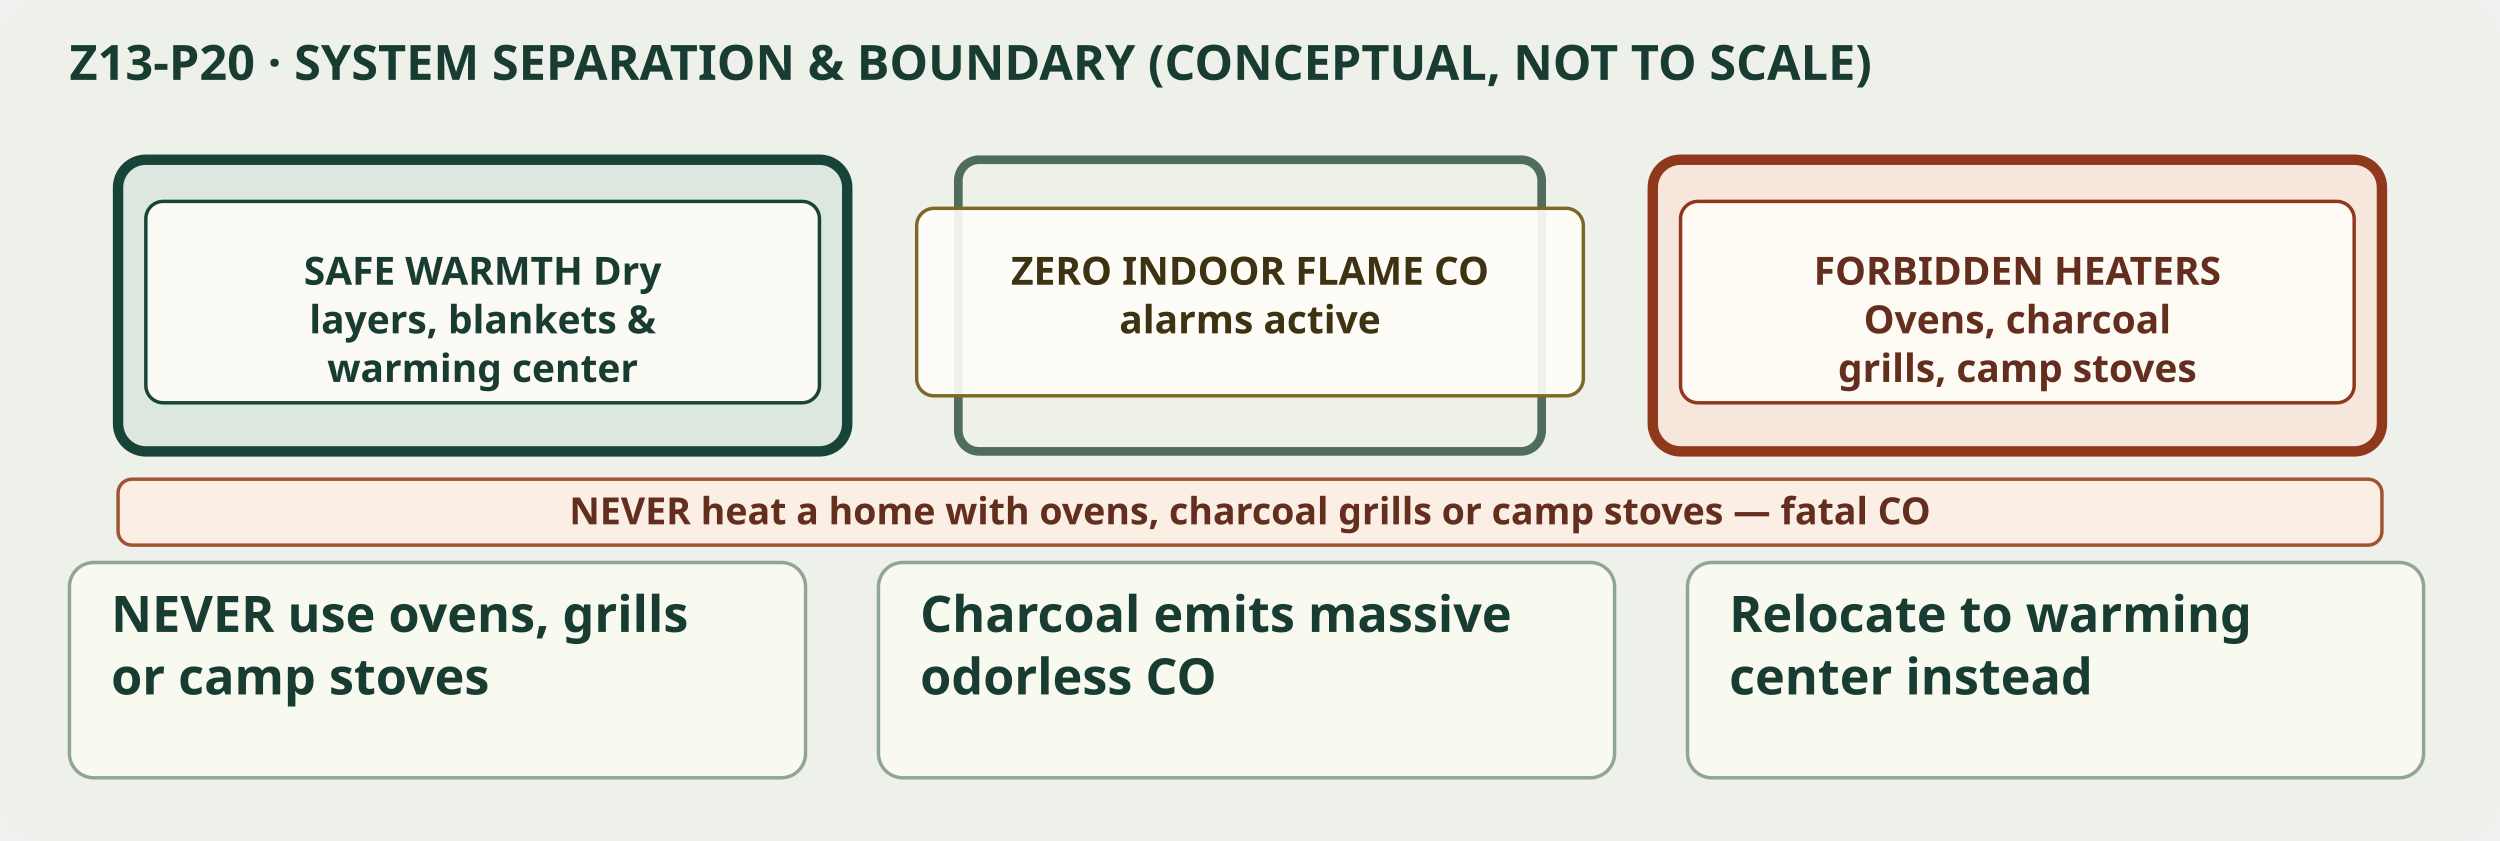
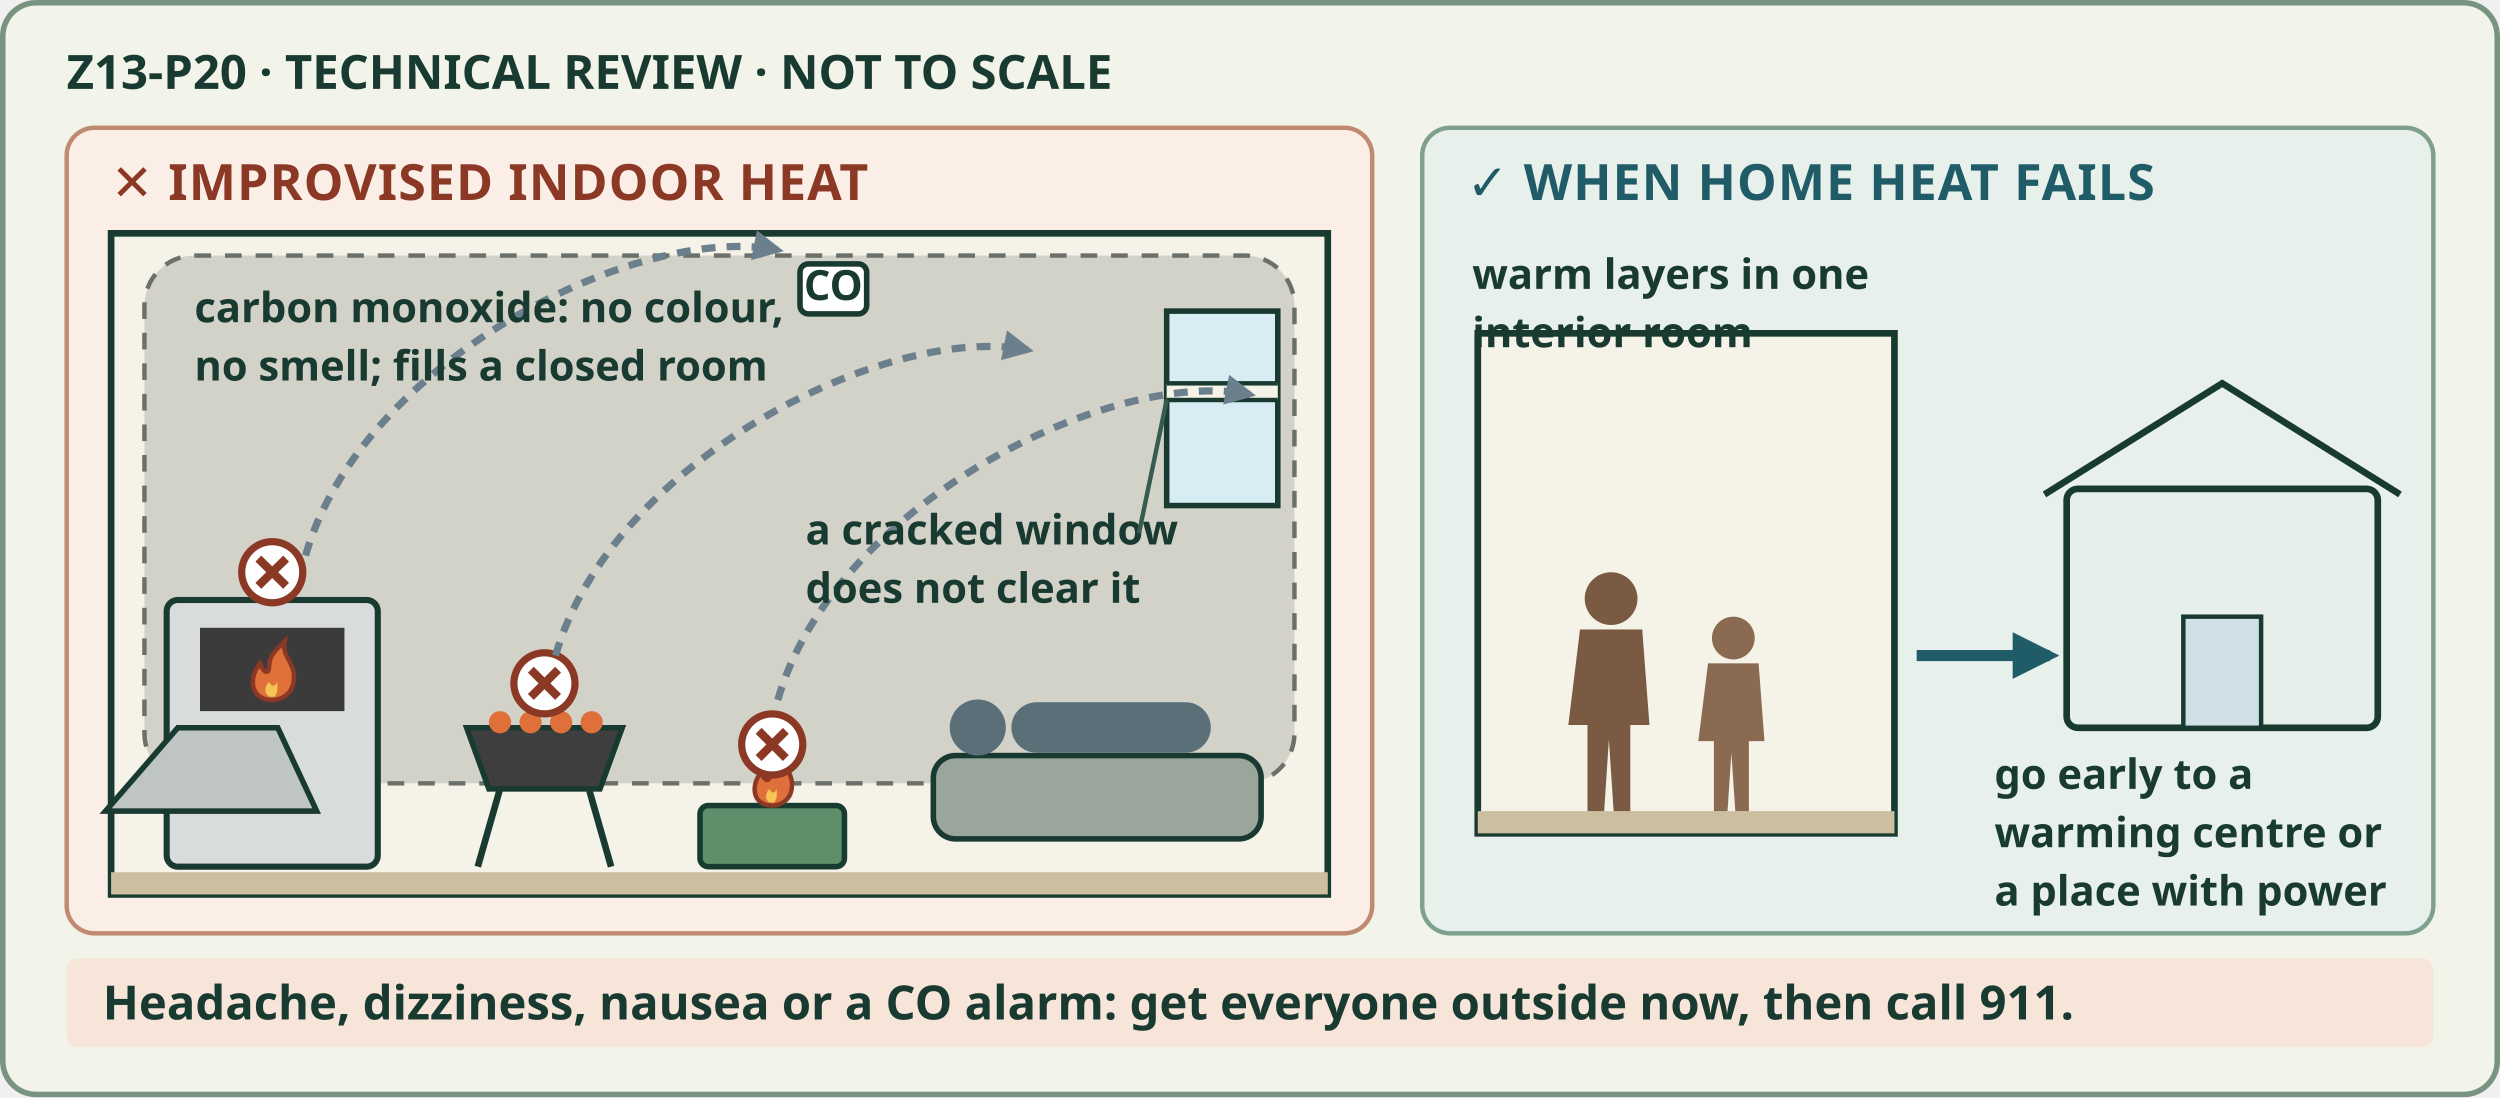
- <svg xmlns="http://www.w3.org/2000/svg" viewBox="0 0 720 242" role="img" aria-labelledby="title desc">
+ <svg xmlns="http://www.w3.org/2000/svg" viewBox="0 0 900 395" role="img" aria-labelledby="title desc">
  <defs>
-     <marker id="arrow" viewBox="0 0 10 10" markerWidth="3" markerHeight="3" refX="8" refY="5" orient="auto">
-       <path d="M0 0L10 5 0 10Z" fill="#285345" />
+     <marker id="m-flow" viewBox="0 0 10 10" refX="8" refY="5" markerWidth="4.2" markerHeight="4.2" orient="auto">
+       <path d="M0 0L10 5L0 10Z" fill="#205b68" />
+     </marker>
+     <marker id="m-reverse" viewBox="0 0 10 10" refX="8" refY="5" markerWidth="4.2" markerHeight="4.2" orient="auto">
+       <path d="M0 0L10 5L0 10Z" fill="#8b3825" />
+     </marker>
+     <marker id="m-load" viewBox="0 0 10 10" refX="8" refY="5" markerWidth="4.2" markerHeight="4.2" orient="auto">
+       <path d="M0 0L10 5L0 10Z" fill="#3b3b3b" />
+     </marker>
+     <marker id="m-air" viewBox="0 0 10 10" refX="8" refY="5" markerWidth="4.2" markerHeight="4.2" orient="auto">
+       <path d="M0 0L10 5L0 10Z" fill="#6b7f8c" />
+     </marker>
+     <marker id="m-ink" viewBox="0 0 10 10" refX="8" refY="5" markerWidth="4.2" markerHeight="4.2" orient="auto">
+       <path d="M0 0L10 5L0 10Z" fill="#183a30" />
    </marker>
  </defs>
-   <rect width="720" height="242" rx="12" fill="#edf1e9" />
-   <g font-family="system-ui,sans-serif" font-size="14.5" font-weight="650" fill="#183c31">
-     <text x="20" y="23" font-size="14" font-weight="700" fill="#183c31" text-anchor="start">Z13-P20 · SYSTEM SEPARATION &amp; BOUNDARY (CONCEPTUAL, NOT TO SCALE)</text>
-     <g id="system-boundary-shelter_seal-artwork">
-       <rect x="34" y="46" width="210" height="84" rx="8" fill="#dce8df" stroke="#184438" stroke-width="3" />
-       <rect x="276" y="46" width="168" height="84" rx="6" fill="#eef1e6" stroke="#4f6c5d" stroke-width="2.5" />
-       <rect x="476" y="46" width="210" height="84" rx="8" fill="#f7e6dc" stroke="#8f381c" stroke-width="3" />
-       <rect x="42" y="58" width="194" height="58" rx="5" fill="#fffdf7" fill-opacity="0.88" stroke="#184438" />
-       <text x="139" y="82" font-size="11.2" font-weight="700" fill="#183c31" text-anchor="middle">SAFE WARMTH Dry</text>
-       <text x="139" y="96" font-size="11.2" font-weight="700" fill="#183c31" text-anchor="middle">layers, blankets &amp;</text>
-       <text x="139" y="110" font-size="11.2" font-weight="700" fill="#183c31" text-anchor="middle">warming center</text>
-       <rect x="264" y="60" width="192" height="54" rx="5" fill="#fffdf7" fill-opacity="0.92" stroke="#7c6928" />
-       <text x="360" y="82" font-size="11.2" font-weight="700" fill="#3d3312" text-anchor="middle">ZERO INDOOR FLAME CO</text>
-       <text x="360" y="96" font-size="11.2" font-weight="700" fill="#3d3312" text-anchor="middle">alarms active</text>
-       <rect x="484" y="58" width="194" height="58" rx="5" fill="#fffdf7" fill-opacity="0.88" stroke="#8f381c" />
-       <text x="581" y="82" font-size="11.2" font-weight="700" fill="#642e1e" text-anchor="middle">FORBIDDEN HEATERS</text>
-       <text x="581" y="96" font-size="11.2" font-weight="700" fill="#642e1e" text-anchor="middle">Ovens, charcoal</text>
-       <text x="581" y="110" font-size="11.2" font-weight="700" fill="#642e1e" text-anchor="middle">grills, camp stoves</text>
-       <rect x="34" y="138" width="652" height="19" rx="4" fill="#faeee5" stroke="#a05332" />
-       <text x="360" y="151" font-size="10.8" font-weight="650" fill="#642e1e" text-anchor="middle">NEVER heat a home with ovens, charcoal grills or camp stoves — fatal CO</text>
-     </g>
-     <g id="stage-panels">
-       <rect x="20" y="162" width="212" height="62" rx="7" fill="#f9faef" stroke="#90a595" />
-       <text x="32" y="182" font-size="14.5" font-weight="650" fill="#183c31" text-anchor="start">NEVER use ovens, grills</text>
-       <text x="32" y="200" font-size="14.5" font-weight="650" fill="#183c31" text-anchor="start">or camp stoves</text>
-       <rect x="253" y="162" width="212" height="62" rx="7" fill="#f9faef" stroke="#90a595" />
-       <text x="265" y="182" font-size="14.5" font-weight="650" fill="#183c31" text-anchor="start">Charcoal emits massive</text>
-       <text x="265" y="200" font-size="14.5" font-weight="650" fill="#183c31" text-anchor="start">odorless CO</text>
-       <rect x="486" y="162" width="212" height="62" rx="7" fill="#f9faef" stroke="#90a595" />
-       <text x="498" y="182" font-size="14.5" font-weight="650" fill="#183c31" text-anchor="start">Relocate to warming</text>
-       <text x="498" y="200" font-size="14.5" font-weight="650" fill="#183c31" text-anchor="start">center instead</text>
-     </g>
+   <style>text{font:650 19px system-ui,sans-serif;fill:#183a30}.small{font-size:17px}.tiny{font-size:15px}.head{font-size:18px;letter-spacing:.4px}.warn{fill:#8b3825}.ok{fill:#205b68}.mute{fill:#4c5d55}.inv{fill:#ffffff}.lead{fill:none;stroke:#365c50;stroke-width:1.6}</style>
+   <rect x="1" y="1" width="898" height="393" rx="12" fill="#f2f3e9" stroke="#789481" stroke-width="2" />
+   <text x="24" y="32" class="small">Z13-P20 · TECHNICAL REVIEW · NOT TO SCALE</text>
+   <g id="z13-p20-artwork">
+     <rect x="24" y="46" width="470" height="290" rx="10" fill="#fbeee7" stroke="#c08a72" stroke-width="1.6" />
+     <text x="40" y="72" class="head warn">✕ IMPROVISED INDOOR HEAT</text>
+     <rect x="512" y="46" width="364" height="290" rx="10" fill="#e7f0ea" stroke="#7ea08d" stroke-width="1.6" />
+     <text x="528" y="72" class="head ok">✓ WHEN HOME HEAT FAILS</text>
+     <rect x="40" y="84" width="438" height="238" fill="#f5f2e8" stroke="#183a30" stroke-width="2.4" />
+     <rect x="40" y="314" width="438" height="8" fill="#cbbf9f" />
+     <rect x="52" y="92" width="414" height="190" rx="18" fill="#8a8f86" fill-opacity="0.32" stroke="#6b706a" stroke-width="1.6" stroke-dasharray="6 5" />
+     <rect x="420" y="112" width="40" height="70" fill="#d8ecf4" stroke="#183a30" stroke-width="2" />
+     <rect x="420" y="138" width="40" height="6" fill="#f5f2e8" />
+     <path d="M420 138h40M420 144h40" stroke="#183a30" stroke-width="1.6" />
+     <rect x="60" y="216" width="76" height="96" rx="4" fill="#d9dcdc" stroke="#183a30" stroke-width="2.2" />
+     <path d="M64 262l-26 30h76l-14-30z" fill="#bfc4c4" stroke="#183a30" stroke-width="2" />
+     <rect x="72" y="226" width="52" height="30" fill="#3b3b3b" />
+     <path d="M98 252c-7.7 0 -8.8 -7.7 -4.4 -13.2c1.1 3.3 3.3 4.4 3.3 1.1c0 -4.4 3.3 -6.6 5.5 -8.8c-1.1 5.5 4.4 7.7 3.3 14.3c-0.6 4.4 -4.4 6.6 -7.7 6.6z" fill="#e0703a" stroke="#8b3825" stroke-width="1.6" />
+     <path d="M98 250.9c-2.8 0 -3.3 -3.3 -1.1 -5.5c0.6 1.7 2.2 2.2 2.8 0c0.6 2.8 0 5.5 -1.7 5.5z" fill="#f6c453" />
+     <path d="M168 262h56l-8 22h-40z" fill="#3e3e3e" stroke="#183a30" stroke-width="2" />
+     <path d="M180 284l-8 28M212 284l8 28" stroke="#183a30" stroke-width="2.4" />
+     <circle cx="180" cy="260" r="4" fill="#e0703a" />
+     <circle cx="191" cy="260" r="4" fill="#e0703a" />
+     <circle cx="202" cy="260" r="4" fill="#e0703a" />
+     <circle cx="213" cy="260" r="4" fill="#e0703a" />
+     <rect x="252" y="290" width="52" height="22" rx="3" fill="#5f8f6a" stroke="#183a30" stroke-width="2" />
+     <path d="M278 290c-7 0 -8 -7 -4 -12c1 3 3 4 3 1c0 -4 3 -6 5 -8c-1 5 4 7 3 13c-0.5 4 -4 6 -7 6z" fill="#e0703a" stroke="#8b3825" stroke-width="1.6" />
+     <path d="M278 289c-2.5 0 -3 -3 -1 -5c0.5 1.5 2 2 2.5 0c0.5 2.5 0 5 -1.5 5z" fill="#f6c453" />
+     <circle cx="98" cy="206" r="11" fill="#fff" stroke="#8b3825" stroke-width="2.6" />
+     <path d="M93 201.1L103 210.9M103 201.1L93 210.9" stroke="#8b3825" stroke-width="3" />
+     <circle cx="196" cy="246" r="11" fill="#fff" stroke="#8b3825" stroke-width="2.6" />
+     <path d="M191.1 241.1L200.9 250.9M200.9 241.1L191.1 250.9" stroke="#8b3825" stroke-width="3" />
+     <circle cx="278" cy="268" r="11" fill="#fff" stroke="#8b3825" stroke-width="2.6" />
+     <path d="M273.1 263.1L282.9 272.9M282.9 263.1L273.1 272.9" stroke="#8b3825" stroke-width="3" />
+     <rect x="336" y="272" width="118" height="30" rx="8" fill="#9aa69c" stroke="#183a30" stroke-width="2" />
+     <circle cx="352" cy="261.9" r="10.1" fill="#5a6f78" />
+     <rect x="364.1" y="252.8" width="71.8" height="18.2" rx="9.1" fill="#5a6f78" />
+     <rect x="288" y="95" width="24" height="18" rx="3" fill="#ffffff" stroke="#183a30" stroke-width="2" />
+     <text x="300" y="108" class="tiny" text-anchor="middle" font-size="11">CO</text>
+     <path d="M110 200C130 130 230 80 280 90" fill="none" stroke="#6b7f8c" stroke-width="2.6" stroke-dasharray="5 4" marker-end="url(#m-air)" />
+     <path d="M200 236C220 166 320 116 370 126" fill="none" stroke="#6b7f8c" stroke-width="2.6" stroke-dasharray="5 4" marker-end="url(#m-air)" />
+     <path d="M280 252C300 182 400 132 450 142" fill="none" stroke="#6b7f8c" stroke-width="2.6" stroke-dasharray="5 4" marker-end="url(#m-air)" />
+     <text x="70" y="116" class="tiny">carbon monoxide: no colour,</text>
+     <text x="70" y="137" class="tiny">no smell; fills a closed room</text>
+     <text x="290" y="196" class="tiny">a cracked window</text>
+     <text x="290" y="217" class="tiny">does not clear it</text>
+     <path class="lead" d="M410 192L420 144" />
+     <rect x="532" y="120" width="150" height="180" fill="#f5f2e8" stroke="#183a30" stroke-width="2.4" />
+     <rect x="532" y="292" width="150" height="8" fill="#cbbf9f" />
+     <circle cx="580" cy="215.5" r="9.5" fill="#7a5a43" />
+     <path d="M568.8 226.6h22.4l2.6 34.4h-6.9l-.0 31h-6l-1.7-25.8l-1.7 25.8h-6v-31h-6.9z" fill="#7a5a43" />
+     <circle cx="624" cy="229.7" r="7.7" fill="#8b6a52" />
+     <path d="M614.9 238.8h18.2l2.1 28h-5.6l-.0 25.2h-4.9l-1.4-21l-1.4 21h-4.9v-25.2h-5.6z" fill="#8b6a52" />
+     <text x="530" y="104" class="tiny">warm layers in one</text>
+     <text x="530" y="125" class="tiny">interior room</text>
+     <rect x="744" y="176" width="112" height="86" rx="4" fill="#e6efe9" stroke="#183a30" stroke-width="2.4" />
+     <path d="M736 178l64-40 64 40" fill="none" stroke="#183a30" stroke-width="2.4" />
+     <rect x="786" y="222" width="28" height="40" fill="#cfe0e6" stroke="#183a30" stroke-width="1.6" />
+     <path d="M690 236H738" fill="none" stroke="#205b68" stroke-width="4" marker-end="url(#m-flow)" />
+     <text x="718" y="284" class="tiny">go early to a</text>
+     <text x="718" y="305" class="tiny">warming centre or</text>
+     <text x="718" y="326" class="tiny">a place with power</text>
+     <rect x="24" y="345" width="852" height="32" rx="4" fill="#f7e5d9" />
+     <text x="37" y="367" class="small">Headache, dizziness, nausea or a CO alarm: get everyone outside now, then call 911.</text>
  </g>
</svg>
